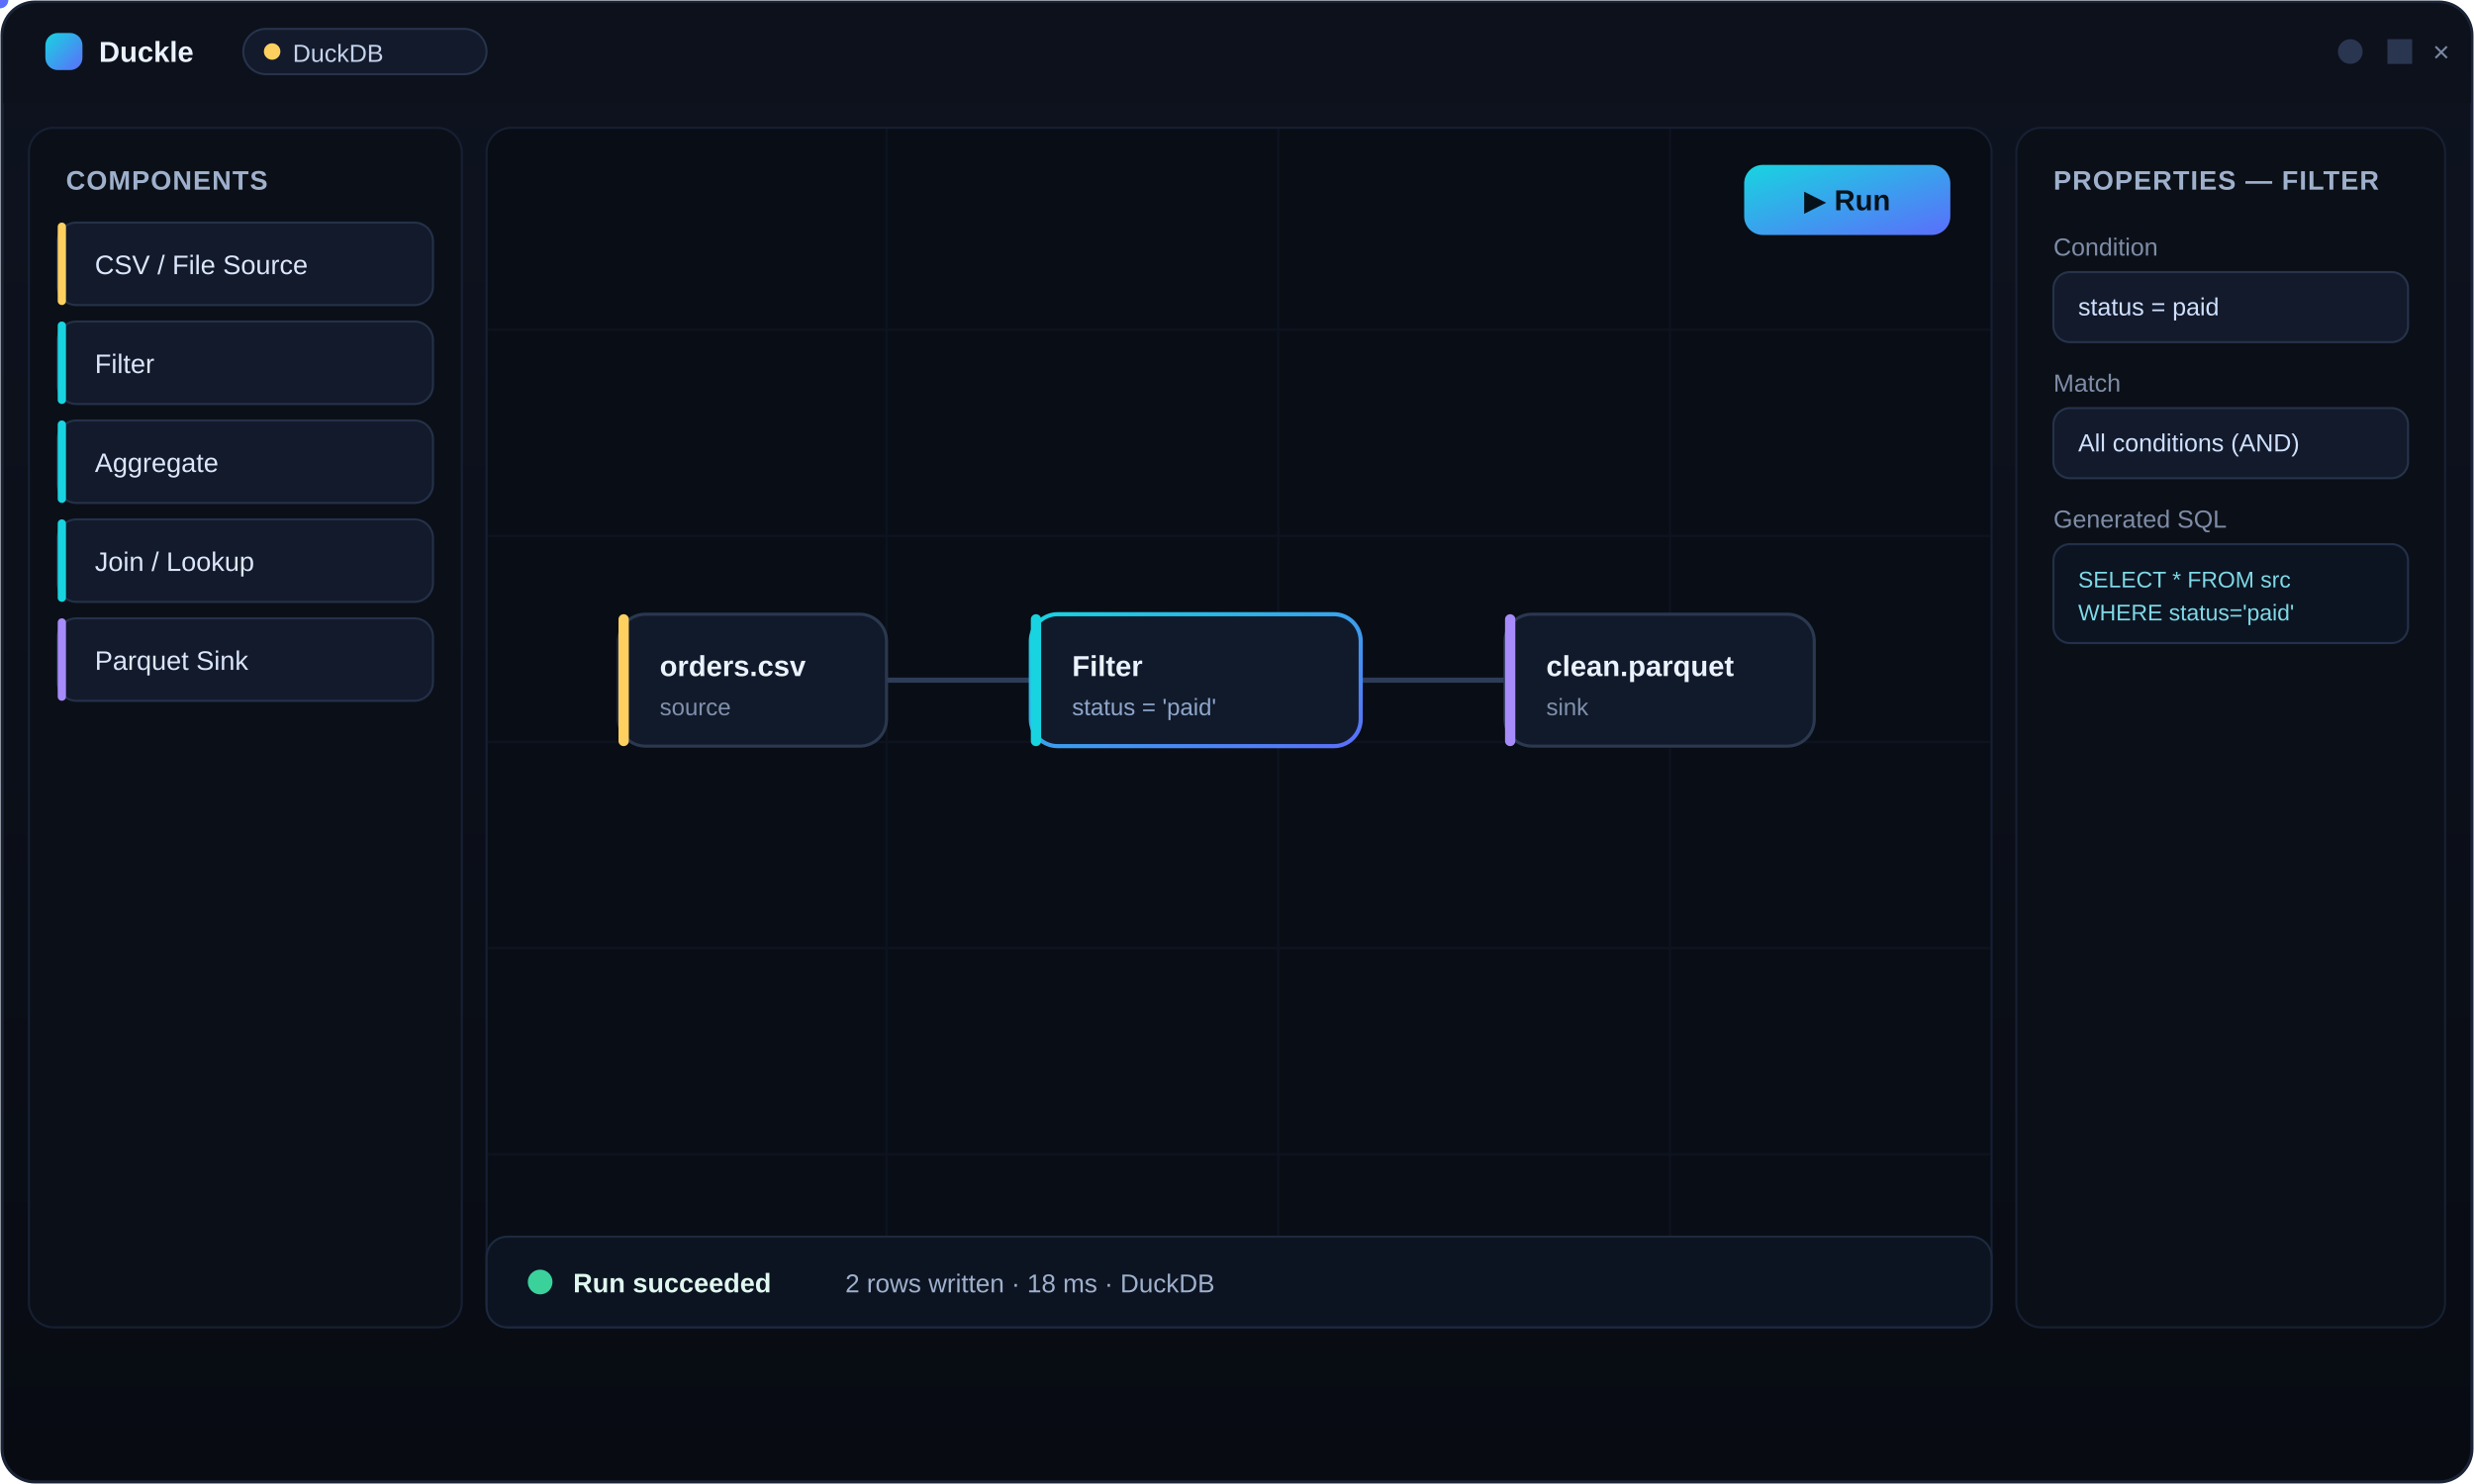
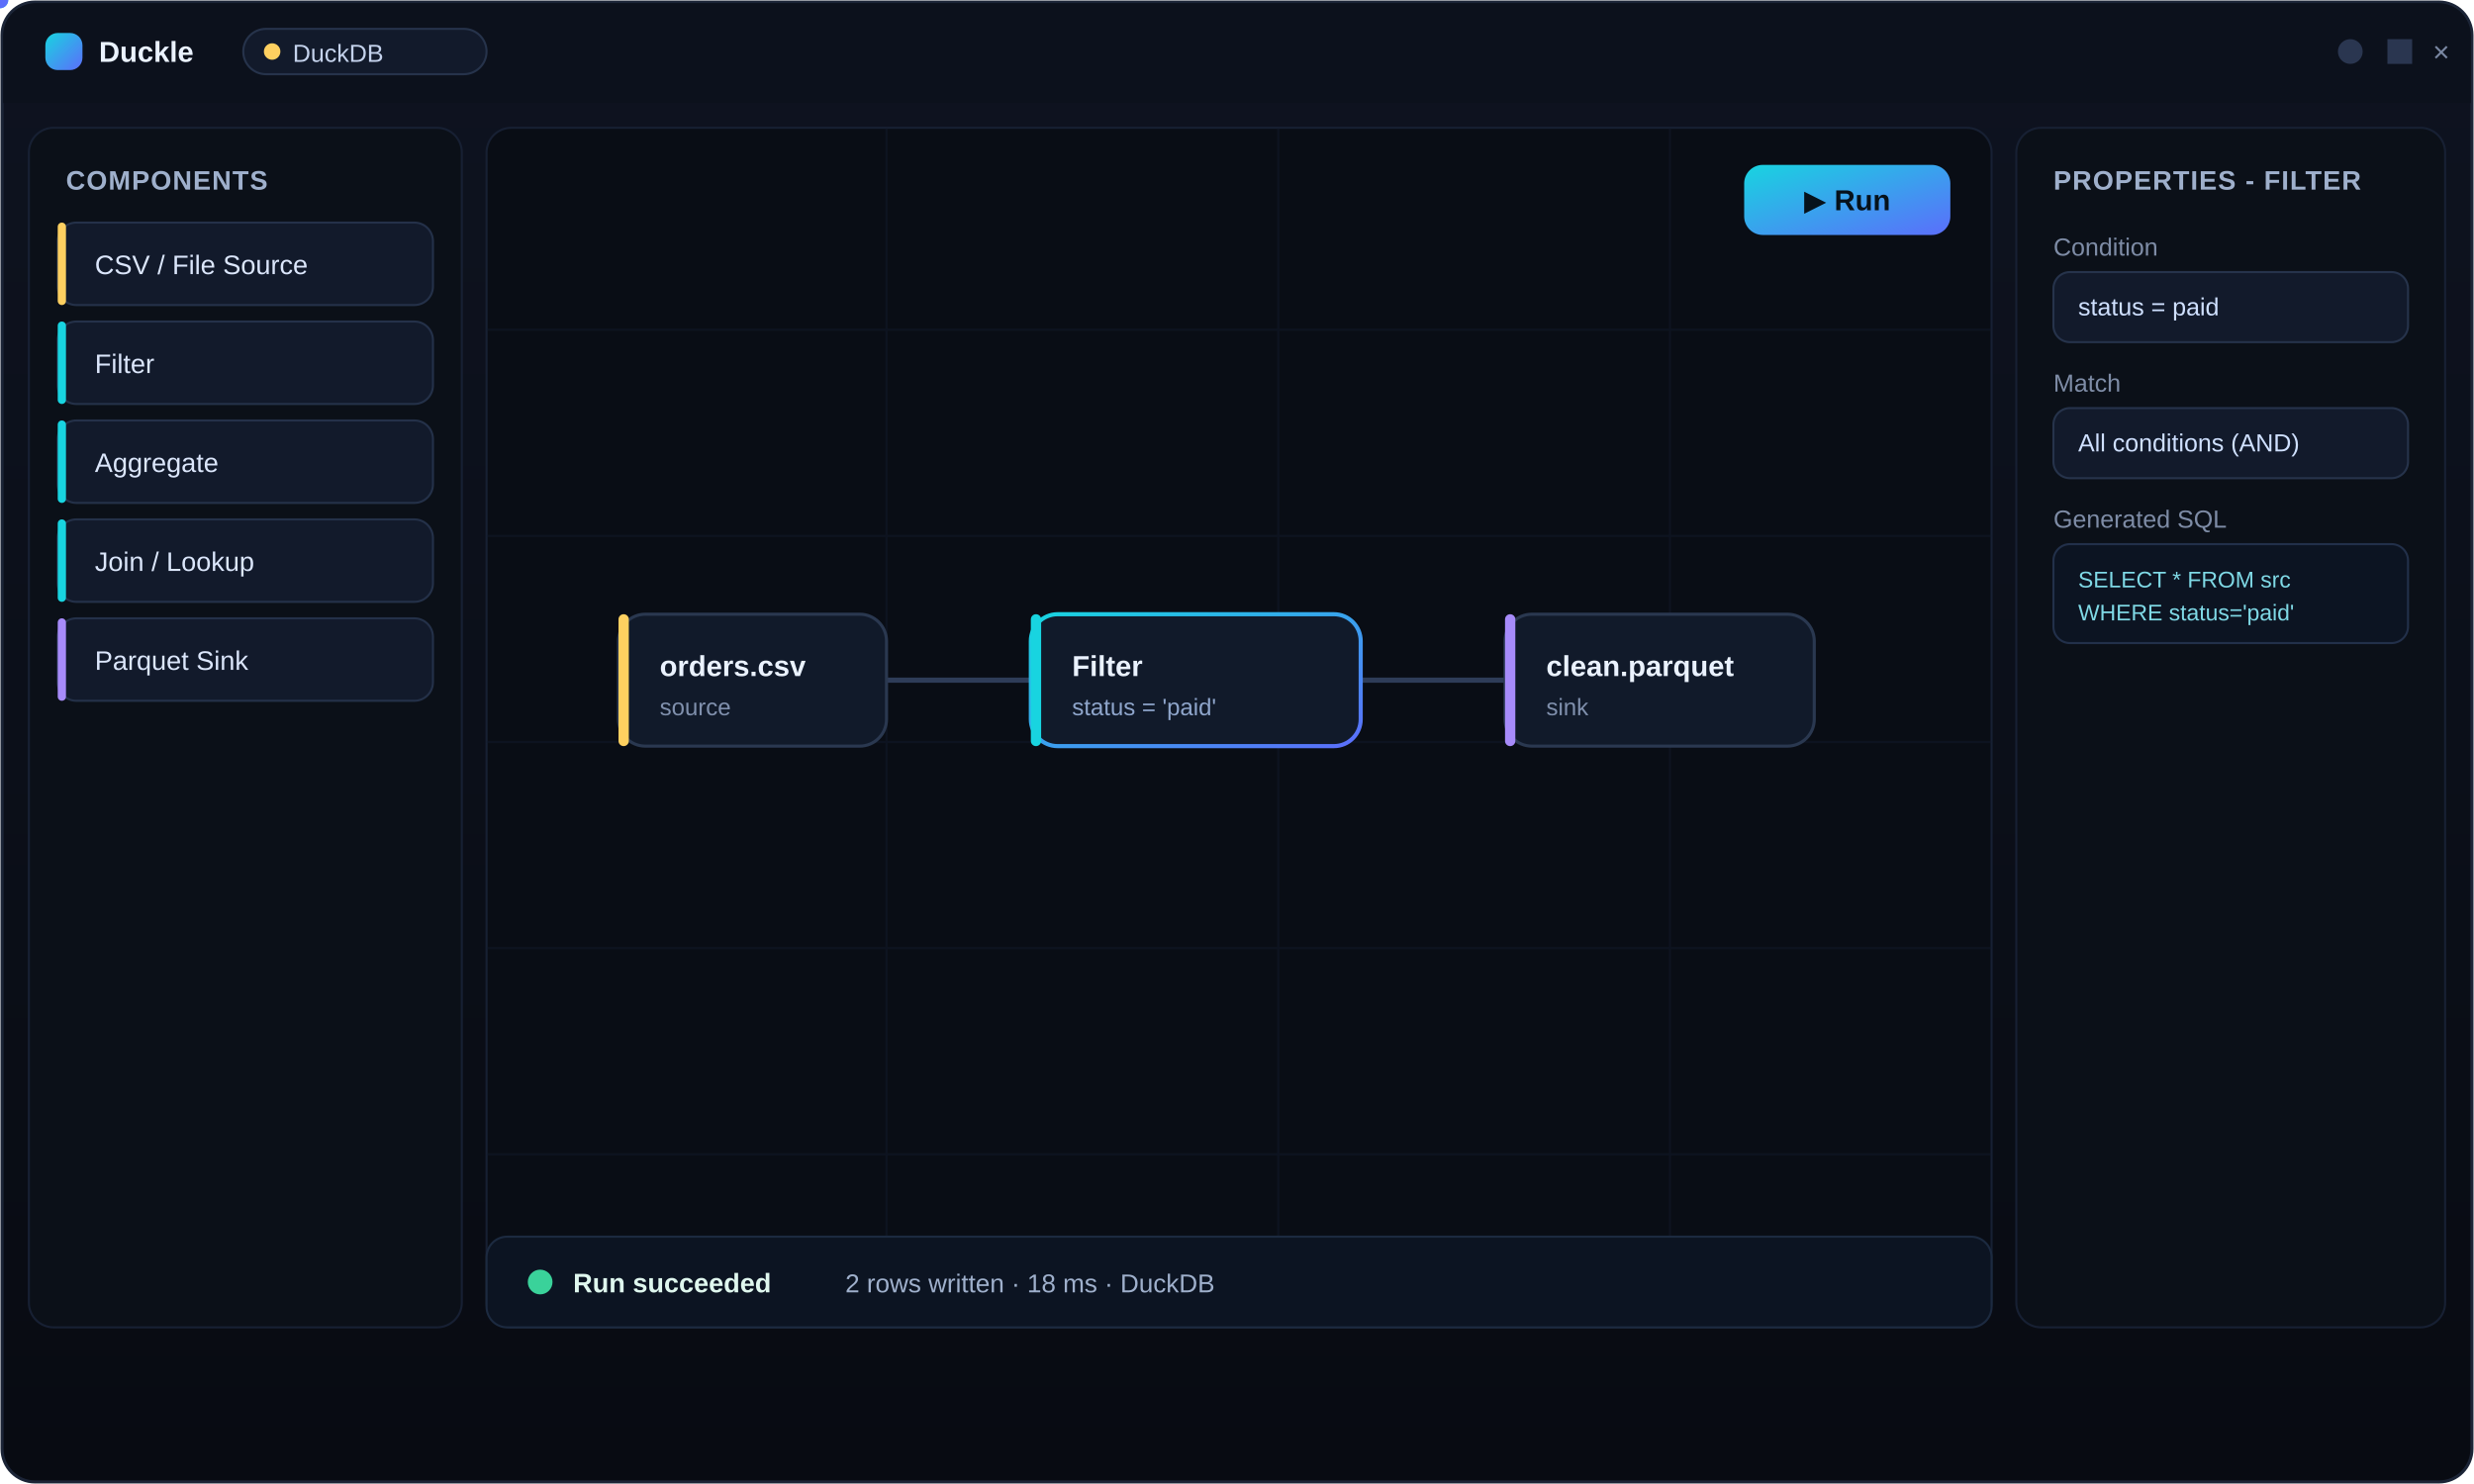
- <svg xmlns="http://www.w3.org/2000/svg" width="1200" height="720" viewBox="0 0 1200 720" fill="none" role="img" aria-label="Duckle designer — illustration">
+ <svg xmlns="http://www.w3.org/2000/svg" viewBox="0 0 1200 720" preserveAspectRatio="xMidYMid meet" fill="none" role="img" aria-label="Duckle designer - illustration">
  <defs>
    <linearGradient id="g" x1="0" y1="0" x2="1" y2="1">
      <stop offset="0" stop-color="#18D4E0" />
      <stop offset="1" stop-color="#5B6EFB" />
    </linearGradient>
    <linearGradient id="win" x1="0" y1="0" x2="0" y2="1">
      <stop offset="0" stop-color="#0E1320" />
      <stop offset="1" stop-color="#080B12" />
    </linearGradient>
  </defs>
  <style>text{font-family:'Segoe UI',system-ui,Arial,sans-serif}</style>
  <rect x="1" y="1" width="1198" height="718" rx="16" fill="url(#win)" stroke="#1b2436" stroke-width="1.5" />
  <rect x="1.5" y="1.5" width="1197" height="48" rx="16" fill="#0c111c" />
  <rect x="1.5" y="34" width="1197" height="16" fill="#0c111c" />
  <rect x="22" y="16" width="18" height="18" rx="6" fill="url(#g)" />
  <text x="48" y="30" font-size="14" font-weight="800" fill="#eaf2ff">Duckle</text>
  <rect x="118" y="14" width="118" height="22" rx="11" fill="#121a2b" stroke="#26334b" />
  <circle cx="132" cy="25" r="4" fill="#fed060" />
  <text x="142" y="30" font-size="12" fill="#c4d2ec">DuckDB</text>
  <circle cx="1140" cy="25" r="6" fill="#2a3650" />
  <rect x="1158" y="19" width="12" height="12" fill="#2a3650" />
  <text x="1180" y="30" font-size="14" fill="#7a88a3">×</text>
  <rect x="14" y="62" width="210" height="582" rx="12" fill="#0b1018" stroke="#172033" />
  <text x="32" y="92" font-size="13" font-weight="700" fill="#9fb0cc" letter-spacing="0.04em">COMPONENTS</text>
  <g>
    <rect x="28" y="108" width="182" height="40" rx="9" fill="#121a2b" stroke="#243149" />
    <rect x="28" y="108" width="4" height="40" rx="2" fill="#fed060" />
    <text x="46" y="133" font-size="13" fill="#dbe6fb">CSV / File Source</text>
    <rect x="28" y="156" width="182" height="40" rx="9" fill="#121a2b" stroke="#243149" />
    <rect x="28" y="156" width="4" height="40" rx="2" fill="#18D4E0" />
    <text x="46" y="181" font-size="13" fill="#dbe6fb">Filter</text>
    <rect x="28" y="204" width="182" height="40" rx="9" fill="#121a2b" stroke="#243149" />
    <rect x="28" y="204" width="4" height="40" rx="2" fill="#18D4E0" />
    <text x="46" y="229" font-size="13" fill="#dbe6fb">Aggregate</text>
    <rect x="28" y="252" width="182" height="40" rx="9" fill="#121a2b" stroke="#243149" />
    <rect x="28" y="252" width="4" height="40" rx="2" fill="#18D4E0" />
    <text x="46" y="277" font-size="13" fill="#dbe6fb">Join / Lookup</text>
    <rect x="28" y="300" width="182" height="40" rx="9" fill="#121a2b" stroke="#243149" />
    <rect x="28" y="300" width="4" height="40" rx="2" fill="#a78bfa" />
    <text x="46" y="325" font-size="13" fill="#dbe6fb">Parquet Sink</text>
  </g>
  <rect x="236" y="62" width="730" height="582" rx="12" fill="#090d15" stroke="#172033" />
  <g opacity="0.5">
    <line x1="236" y1="160" x2="966" y2="160" stroke="#121a2b" />
    <line x1="236" y1="260" x2="966" y2="260" stroke="#121a2b" />
    <line x1="236" y1="360" x2="966" y2="360" stroke="#121a2b" />
    <line x1="236" y1="460" x2="966" y2="460" stroke="#121a2b" />
    <line x1="236" y1="560" x2="966" y2="560" stroke="#121a2b" />
    <line x1="430" y1="62" x2="430" y2="644" stroke="#121a2b" />
    <line x1="620" y1="62" x2="620" y2="644" stroke="#121a2b" />
    <line x1="810" y1="62" x2="810" y2="644" stroke="#121a2b" />
  </g>
  <line x1="430" y1="330" x2="500" y2="330" stroke="#2e3c58" stroke-width="2.5" />
  <line x1="660" y1="330" x2="730" y2="330" stroke="#2e3c58" stroke-width="2.5" />
  <circle r="4" fill="#18D4E0">
    <animate attributeName="cx" values="430;500" dur="1.4s" repeatCount="indefinite" />
    <animate attributeName="cy" values="330;330" dur="1.4s" repeatCount="indefinite" />
  </circle>
  <circle r="4" fill="#5B6EFB">
    <animate attributeName="cx" values="660;730" dur="1.4s" begin="0.3s" repeatCount="indefinite" />
    <animate attributeName="cy" values="330;330" dur="1.4s" repeatCount="indefinite" />
  </circle>
  <rect x="300" y="298" width="130" height="64" rx="13" fill="#111a2a" stroke="#2a3850" stroke-width="1.5" />
  <rect x="300" y="298" width="5" height="64" rx="2.5" fill="#fed060" />
  <text x="320" y="328" font-size="14" font-weight="700" fill="#eaf2ff">orders.csv</text>
  <text x="320" y="347" font-size="11.5" fill="#8090ad">source</text>
  <rect x="500" y="298" width="160" height="64" rx="13" fill="#111a2a" stroke="url(#g)" stroke-width="2" />
  <rect x="500" y="298" width="5" height="64" rx="2.5" fill="#18D4E0" />
  <text x="520" y="328" font-size="14" font-weight="700" fill="#eaf2ff">Filter</text>
  <text x="520" y="347" font-size="11.5" fill="#8fa6cc">status = 'paid'</text>
  <rect x="730" y="298" width="150" height="64" rx="13" fill="#111a2a" stroke="#2a3850" stroke-width="1.5" />
  <rect x="730" y="298" width="5" height="64" rx="2.5" fill="#a78bfa" />
  <text x="750" y="328" font-size="14" font-weight="700" fill="#eaf2ff">clean.parquet</text>
  <text x="750" y="347" font-size="11.5" fill="#8090ad">sink</text>
  <rect x="846" y="80" width="100" height="34" rx="9" fill="url(#g)" />
  <text x="896" y="102" text-anchor="middle" font-size="14" font-weight="800" fill="#06121b">▶  Run</text>
  <rect x="978" y="62" width="208" height="582" rx="12" fill="#0b1018" stroke="#172033" />
-   <text x="996" y="92" font-size="13" font-weight="700" fill="#9fb0cc" letter-spacing="0.04em">PROPERTIES — FILTER</text>
+   <text x="996" y="92" font-size="13" font-weight="700" fill="#9fb0cc" letter-spacing="0.04em">PROPERTIES - FILTER</text>
  <text x="996" y="124" font-size="12" fill="#7e8ca6">Condition</text>
  <rect x="996" y="132" width="172" height="34" rx="8" fill="#121a2b" stroke="#26334b" />
  <text x="1008" y="153" font-size="12" fill="#cfe0ff">status  =  paid</text>
  <text x="996" y="190" font-size="12" fill="#7e8ca6">Match</text>
  <rect x="996" y="198" width="172" height="34" rx="8" fill="#121a2b" stroke="#26334b" />
  <text x="1008" y="219" font-size="12" fill="#cfe0ff">All conditions (AND)</text>
  <text x="996" y="256" font-size="12" fill="#7e8ca6">Generated SQL</text>
  <rect x="996" y="264" width="172" height="48" rx="8" fill="#0c1422" stroke="#22304a" />
  <text x="1008" y="285" font-size="11" fill="#7fd9e6">SELECT * FROM src</text>
  <text x="1008" y="301" font-size="11" fill="#7fd9e6">WHERE status='paid'</text>
  <rect x="236" y="600" width="730" height="44" rx="10" fill="#0c1422" stroke="#1c2a40" />
  <circle cx="262" cy="622" r="6" fill="#3ad29a" />
  <text x="278" y="627" font-size="13" font-weight="700" fill="#dff7ee">Run succeeded</text>
  <text x="410" y="627" font-size="12.5" fill="#9fb0cc">2 rows written · 18 ms · DuckDB</text>
</svg>
